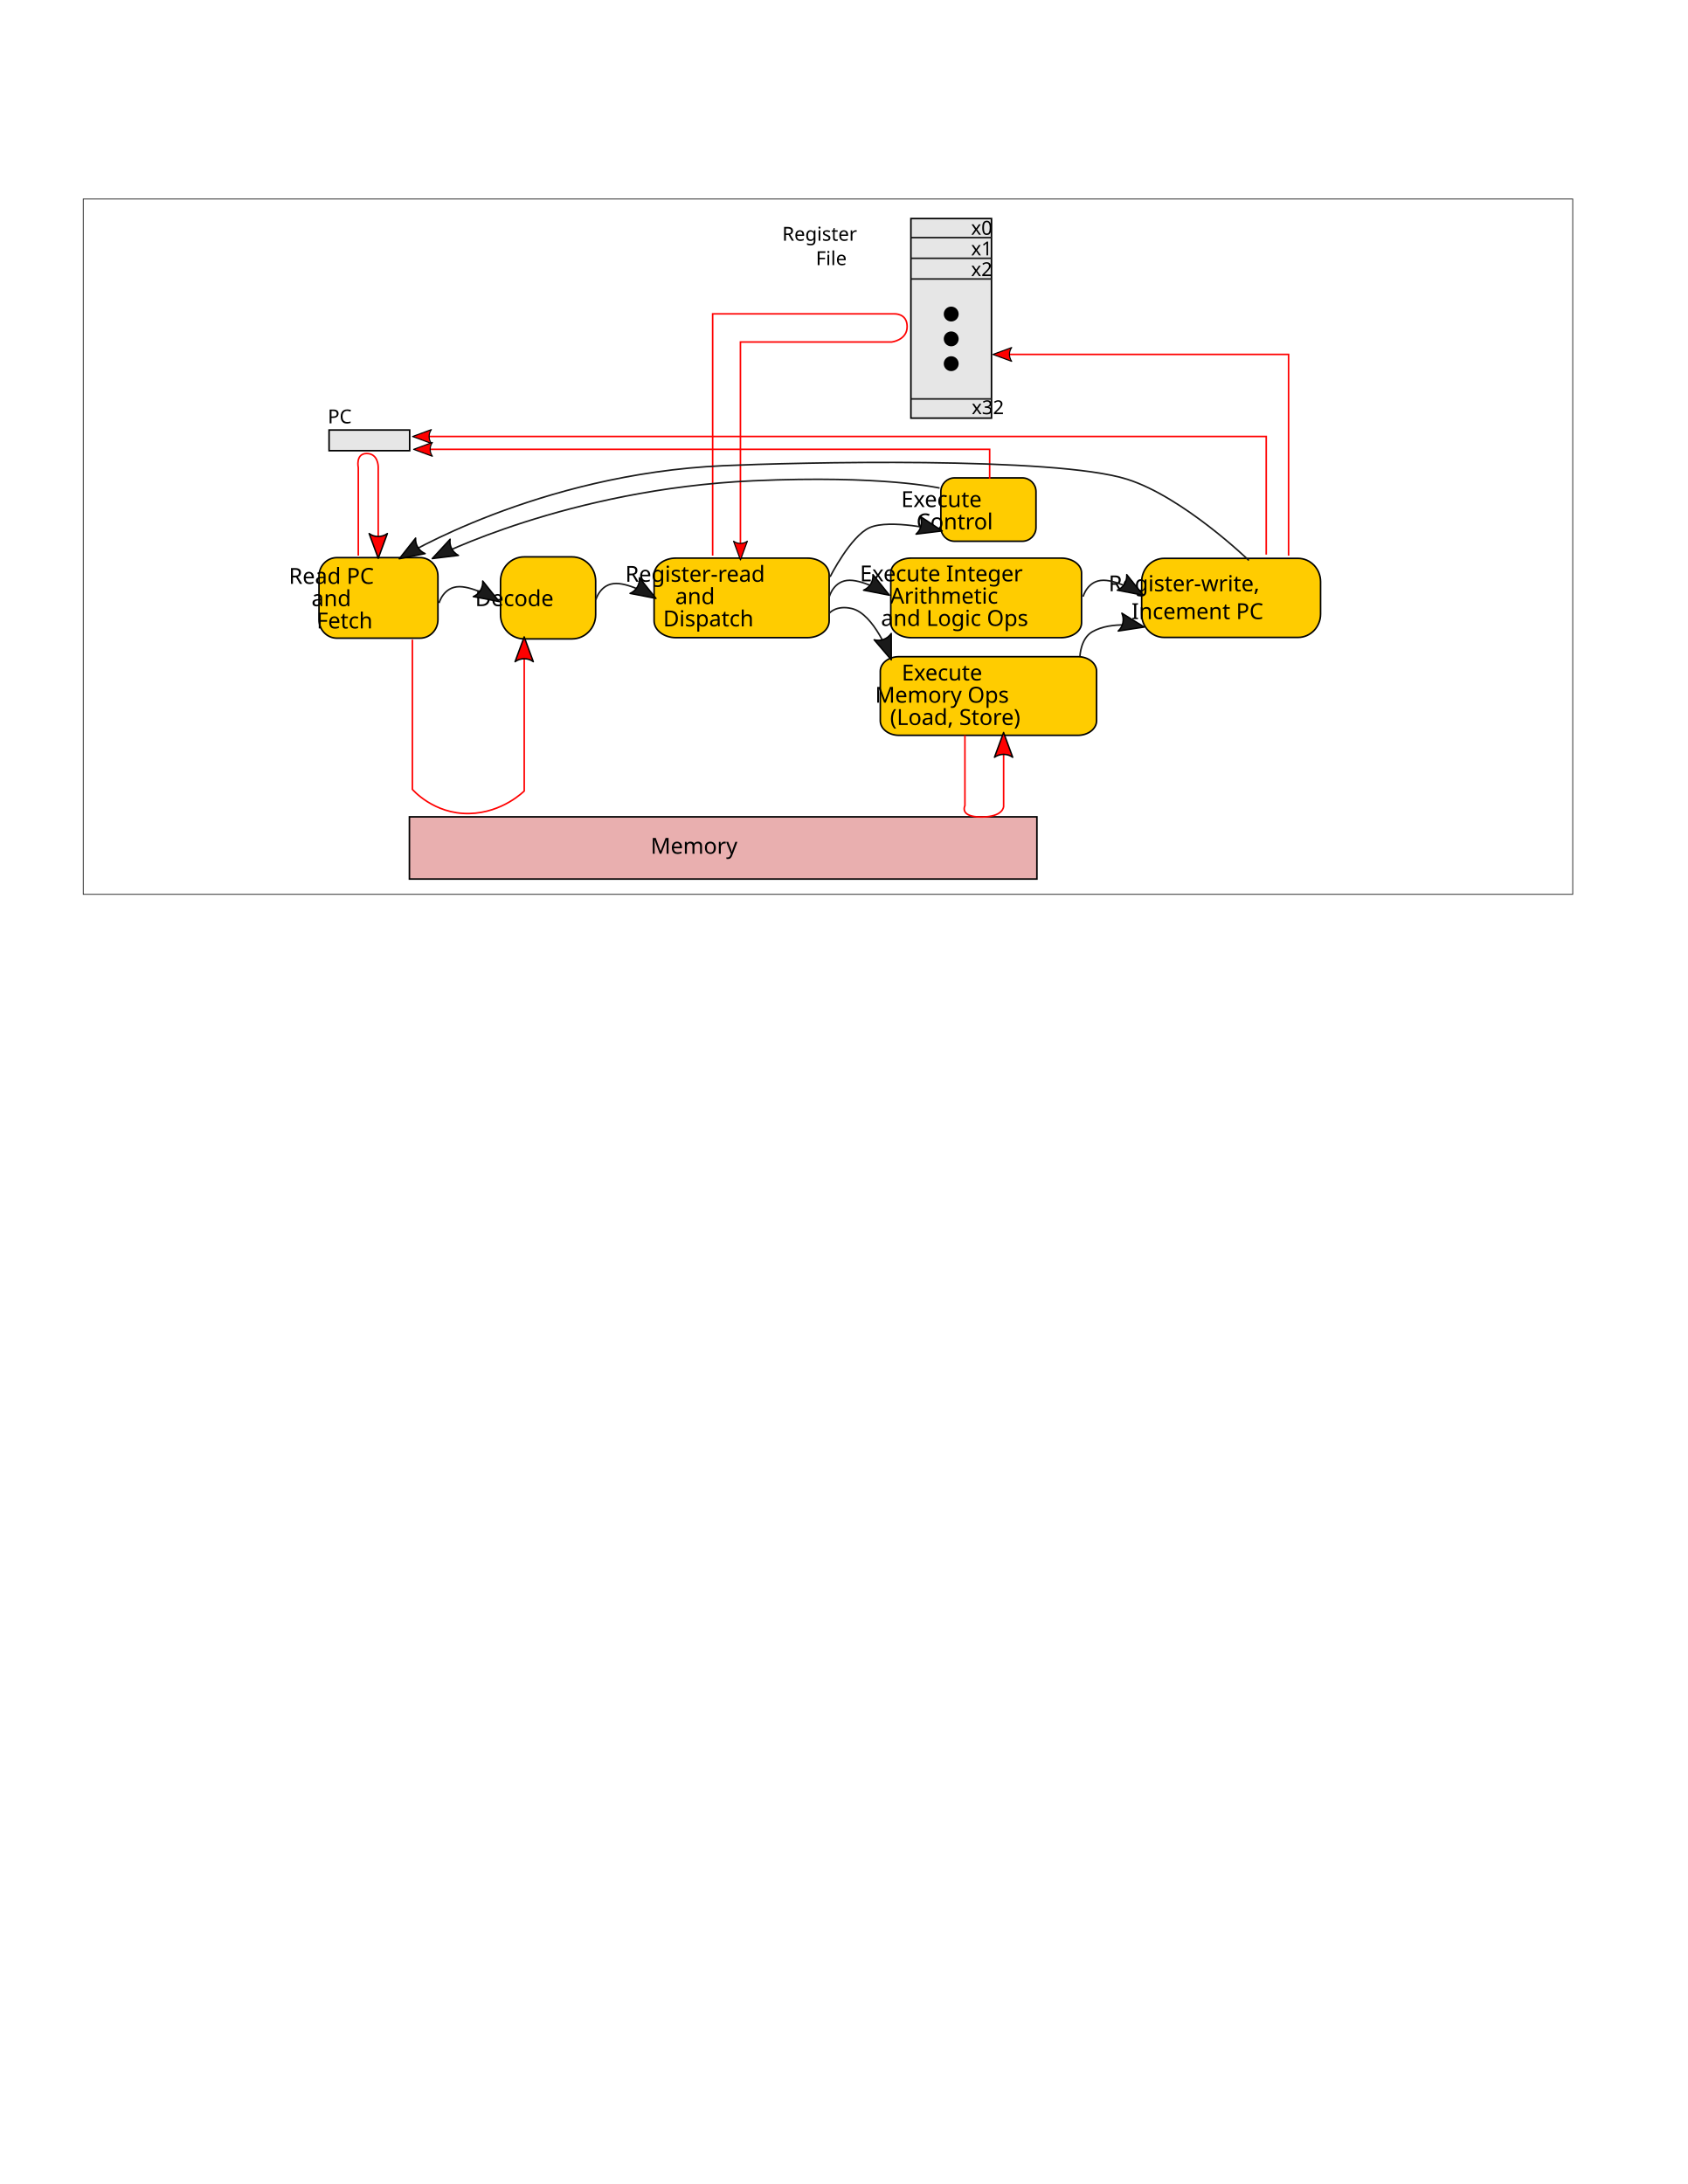
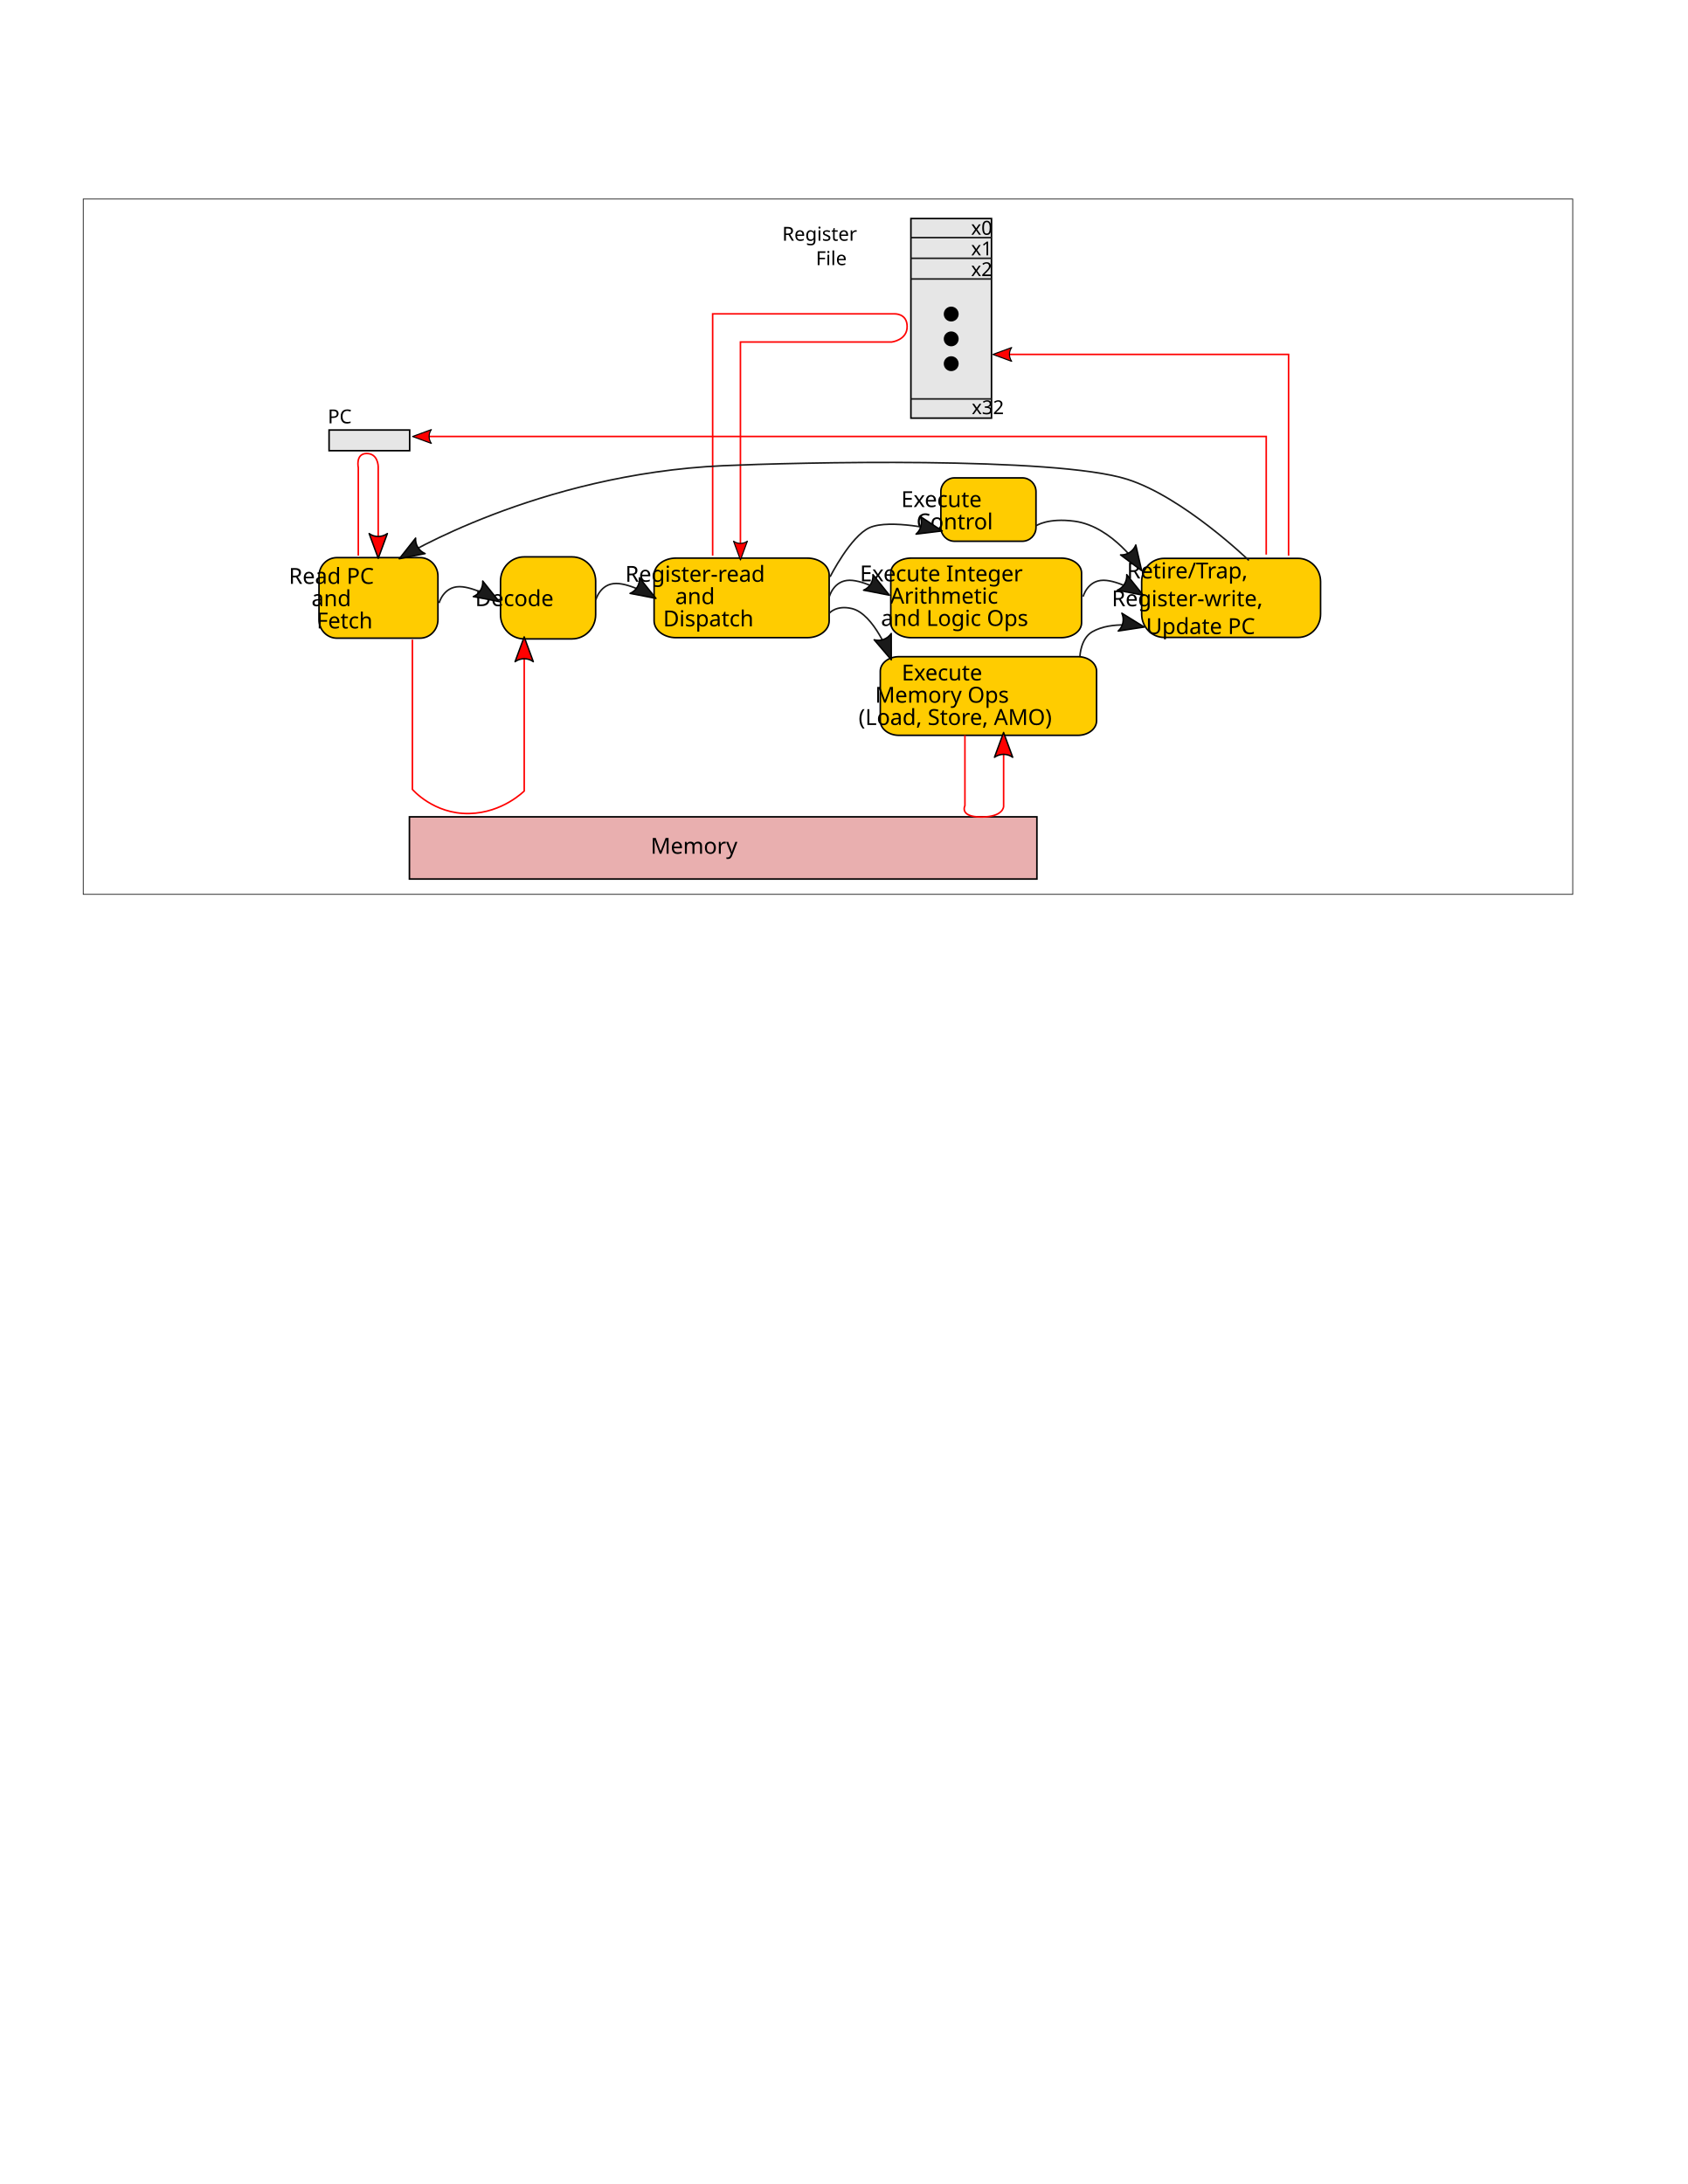
<svg xmlns="http://www.w3.org/2000/svg" width="8.5in" height="11in" viewBox="0 0 215.9 279.4" version="1.1" id="svg5">
  <defs id="defs2">
    <marker orient="auto" refY="0" refX="0" id="marker1275" style="overflow:visible" viewBox="0 0 12.481 9.526" markerWidth="12.481" markerHeight="9.526" preserveAspectRatio="xMidYMid">
      <path id="path1273" style="fill:context-stroke;fill-rule:evenodd;stroke:#000000;stroke-width:0.625;stroke-linejoin:round;stroke-opacity:1" d="M 8.719,4.034 -2.207,0.016 8.719,-4.002 c -1.745,2.372 -1.735,5.617 -6e-7,8.035 z" transform="matrix(-1.1,0,0,-1.1,-1.1,0)" />
    </marker>
    <marker orient="auto" refY="0" refX="0" id="marker1151" style="overflow:visible" viewBox="0 0 12.481 9.526" markerWidth="16.481" markerHeight="12.58" preserveAspectRatio="xMidYMid">
      <path id="path1149" style="fill:context-stroke;fill-rule:evenodd;stroke:#000000;stroke-width:0.625;stroke-linejoin:round;stroke-opacity:1" d="M 8.719,4.034 -2.207,0.016 8.719,-4.002 c -1.745,2.372 -1.735,5.617 -6e-7,8.035 z" transform="matrix(-1.1,0,0,-1.1,-1.1,0)" />
    </marker>
    <marker orient="auto" refY="0" refX="0" id="marker2878" style="overflow:visible">
      <path id="path2876" style="fill:context-stroke;fill-rule:evenodd;stroke:#000000;stroke-width:0.625;stroke-linejoin:round;stroke-opacity:1" d="M 8.719,4.034 -2.207,0.016 8.719,-4.002 c -1.745,2.372 -1.735,5.617 -6e-7,8.035 z" transform="scale(-0.6)" />
    </marker>
    <marker style="overflow:visible" id="marker1866" refX="0" refY="0" orient="auto">
      <path transform="scale(-0.6)" d="M 8.719,4.034 -2.207,0.016 8.719,-4.002 c -1.745,2.372 -1.735,5.617 -6e-7,8.035 z" style="fill:context-stroke;fill-rule:evenodd;stroke:#000000;stroke-width:0.625;stroke-linejoin:round;stroke-opacity:1" id="path1864" />
    </marker>
    <marker orient="auto" refY="0" refX="0" id="marker1538" style="overflow:visible">
      <path id="path1536" style="fill:context-stroke;fill-rule:evenodd;stroke:#000000;stroke-width:0.625;stroke-linejoin:round;stroke-opacity:1" d="M 8.719,4.034 -2.207,0.016 8.719,-4.002 c -1.745,2.372 -1.735,5.617 -6e-7,8.035 z" transform="scale(-0.6)" />
    </marker>
    <marker orient="auto" refY="0" refX="0" id="marker1351" style="overflow:visible">
      <path id="path1349" d="M 0,0 5,-5 -12.5,0 5,5 Z" style="fill:context-stroke;fill-rule:evenodd;stroke:#000000;stroke-width:1pt;stroke-opacity:1" transform="matrix(-0.4,0,0,-0.4,-4,0)" />
    </marker>
    <marker orient="auto" refY="0" refX="0" id="marker1263" style="overflow:visible">
      <path id="path1261" d="M 0,0 5,-5 -12.5,0 5,5 Z" style="fill:context-stroke;fill-rule:evenodd;stroke:#000000;stroke-width:1pt;stroke-opacity:1" transform="matrix(0.4,0,0,0.4,4,0)" />
    </marker>
    <marker orient="auto" refY="0" refX="0" id="marker1169" style="overflow:visible">
      <path id="path1167" d="M 0,0 5,-5 -12.5,0 5,5 Z" style="fill:context-stroke;fill-rule:evenodd;stroke:#000000;stroke-width:1pt;stroke-opacity:1" transform="matrix(-0.4,0,0,-0.4,-4,0)" />
    </marker>
    <marker orient="auto" refY="0" refX="0" id="marker1093" style="overflow:visible">
      <path id="path1091" d="M 0,0 5,-5 -12.5,0 5,5 Z" style="fill:context-stroke;fill-rule:evenodd;stroke:#000000;stroke-width:1pt;stroke-opacity:1" transform="matrix(0.4,0,0,0.4,4,0)" />
    </marker>
    <marker style="overflow:visible" id="Arrow1Mstart" refX="0" refY="0" orient="auto">
      <path transform="matrix(0.4,0,0,0.4,4,0)" style="fill:context-stroke;fill-rule:evenodd;stroke:context-stroke;stroke-width:1pt" d="M 0,0 5,-5 -12.5,0 5,5 Z" id="path2702" />
    </marker>
    <marker style="overflow:visible" id="marker2957" refX="0" refY="0" orient="auto">
      <path transform="scale(-0.6)" d="M 8.719,4.034 -2.207,0.016 8.719,-4.002 c -1.745,2.372 -1.735,5.617 -6e-7,8.035 z" style="fill:context-stroke;fill-rule:evenodd;stroke-width:0.625;stroke-linejoin:round" id="path2723" />
    </marker>
    <marker style="overflow:visible" id="Arrow2Lstart" refX="0" refY="0" orient="auto">
      <path transform="matrix(1.1,0,0,1.1,1.1,0)" d="M 8.719,4.034 -2.207,0.016 8.719,-4.002 c -1.745,2.372 -1.735,5.617 -6e-7,8.035 z" style="fill:context-stroke;fill-rule:evenodd;stroke-width:0.625;stroke-linejoin:round" id="path4796" />
    </marker>
    <marker style="overflow:visible" id="marker113098" refX="0" refY="0" orient="auto">
      <path transform="scale(-0.6)" d="M 8.719,4.034 -2.207,0.016 8.719,-4.002 c -1.745,2.372 -1.735,5.617 -6e-7,8.035 z" style="fill:context-stroke;fill-rule:evenodd;stroke-width:0.625;stroke-linejoin:round" id="path113096" />
    </marker>
    <marker style="overflow:visible" id="Arrow2Mend" refX="0" refY="0" orient="auto">
      <path transform="scale(-0.6)" d="M 8.719,4.034 -2.207,0.016 8.719,-4.002 c -1.745,2.372 -1.735,5.617 -6e-7,8.035 z" style="fill:context-stroke;fill-rule:evenodd;stroke-width:0.625;stroke-linejoin:round" id="path28079" />
    </marker>
    <marker style="overflow:visible" id="marker971" refX="0" refY="0" orient="auto">
      <path transform="scale(-0.6)" d="M 8.719,4.034 -2.207,0.016 8.719,-4.002 c -1.745,2.372 -1.735,5.617 -6e-7,8.035 z" style="fill:context-stroke;fill-rule:evenodd;stroke-width:0.625;stroke-linejoin:round" id="path969" />
    </marker>
    <marker orient="auto" refY="0" refX="0" id="marker1095" style="overflow:visible">
      <path id="path1093" style="fill:context-stroke;fill-rule:evenodd;stroke:#000000;stroke-width:0.625;stroke-linejoin:round;stroke-opacity:1" d="M 8.719,4.034 -2.207,0.016 8.719,-4.002 c -1.745,2.372 -1.735,5.617 -6e-7,8.035 z" transform="matrix(-1.1,0,0,-1.1,-1.1,0)" />
    </marker>
    <marker style="overflow:visible" id="marker6260" refX="0" refY="0" orient="auto" viewBox="0 0 12.481 9.526" markerWidth="12.481" markerHeight="9.526" preserveAspectRatio="xMidYMid">
      <path transform="matrix(-1.1,0,0,-1.1,-1.1,0)" d="M 8.719,4.034 -2.207,0.016 8.719,-4.002 c -1.745,2.372 -1.735,5.617 -6e-7,8.035 z" style="fill:context-stroke;fill-rule:evenodd;stroke:#000000;stroke-width:0.625;stroke-linejoin:round;stroke-opacity:1" id="path6258" />
    </marker>
  </defs>
  <g id="layer1">
    <rect style="fill:#e6e6e6;stroke:#000000;stroke-width:0.2;stroke-miterlimit:4;stroke-dasharray:none;stroke-opacity:1" id="rect36" width="10.309" height="25.531" x="116.519" y="27.96" />
    <text xml:space="preserve" style="font-size:2.822px;line-height:1.25;font-family:monospace;-inkscape-font-specification:monospace;letter-spacing:0px;word-spacing:0px;stroke-width:0.265" x="149.397" y="71.667" id="text153107" />
    <rect style="fill:none;stroke:#1a1a1a;stroke-width:0.1" id="rect1" width="190.527" height="88.952" x="10.648" y="25.46" />
    <rect style="fill:#ffcc00;stroke:#000000;stroke-width:0.2;stroke-miterlimit:4;stroke-dasharray:none;stroke-opacity:1" id="rect22" width="15.214" height="10.305" x="40.804" y="71.336" ry="2.368" rx="2.293" />
    <text xml:space="preserve" style="font-size:2.822px;line-height:1;font-family:monospace;-inkscape-font-specification:monospace;letter-spacing:0px;word-spacing:0px;stroke-width:0.265" x="48.328" y="74.691" id="text23">
      <tspan style="font-style:normal;font-variant:normal;font-weight:normal;font-stretch:normal;font-size:2.822px;line-height:1;font-family:sans-serif;-inkscape-font-specification:sans-serif;text-align:center;text-anchor:middle;stroke-width:0.265" x="48.328" y="74.691" id="tspan24">Read PC</tspan>
      <tspan style="font-style:normal;font-variant:normal;font-weight:normal;font-stretch:normal;font-size:2.822px;line-height:1;font-family:sans-serif;-inkscape-font-specification:sans-serif;text-align:center;text-anchor:middle;stroke-width:0.265" x="48.328" y="77.543" id="tspan54">and</tspan>
      <tspan style="font-style:normal;font-variant:normal;font-weight:normal;font-stretch:normal;font-size:2.822px;line-height:1;font-family:sans-serif;-inkscape-font-specification:sans-serif;text-align:center;text-anchor:middle;stroke-width:0.265" x="48.328" y="80.394" id="tspan55">Fetch</tspan>
    </text>
    <rect style="fill:#e9afaf;stroke:#000000;stroke-width:0.2;stroke-miterlimit:4;stroke-dasharray:none;stroke-opacity:1" id="rect29" width="80.266" height="7.957" x="52.37" y="104.498" />
    <text xml:space="preserve" style="font-size:2.822px;line-height:1.25;font-family:monospace;-inkscape-font-specification:monospace;letter-spacing:0px;word-spacing:0px;stroke-width:0.265" x="93.021" y="109.218" id="text29">
      <tspan style="font-style:normal;font-variant:normal;font-weight:normal;font-stretch:normal;font-size:2.822px;font-family:sans-serif;-inkscape-font-specification:sans-serif;text-align:center;text-anchor:middle;stroke-width:0.265" x="93.021" y="109.218" id="tspan29">Memory</tspan>
    </text>
    <path style="fill:none;stroke:#1a1a1a;stroke-width:0.2;stroke-dasharray:none" d="m 116.52,30.397 h 10.309" id="path1" />
    <path style="fill:none;stroke:#1a1a1a;stroke-width:0.2;stroke-dasharray:none" d="m 116.52,33.043 h 10.309" id="path2" />
    <path style="fill:none;stroke:#1a1a1a;stroke-width:0.2;stroke-dasharray:none" d="m 116.52,35.689 h 10.309" id="path3" />
    <path style="fill:none;stroke:#1a1a1a;stroke-width:0.2;stroke-dasharray:none" d="m 116.52,51.034 h 10.309" id="path4" />
    <text xml:space="preserve" style="font-size:2.469px;line-height:1.25;font-family:monospace;-inkscape-font-specification:monospace;letter-spacing:0px;word-spacing:0px;stroke-width:0.265" x="129.289" y="30.028" id="text6">
      <tspan style="font-style:normal;font-variant:normal;font-weight:normal;font-stretch:normal;font-size:2.469px;font-family:sans-serif;-inkscape-font-specification:sans-serif;text-align:center;text-anchor:middle;stroke-width:0.265" x="129.289" y="30.028" id="tspan6">x0</tspan>
    </text>
    <text xml:space="preserve" style="font-size:2.469px;line-height:1.25;font-family:monospace;-inkscape-font-specification:monospace;letter-spacing:0px;word-spacing:0px;stroke-width:0.265" x="129.289" y="32.674" id="text7">
      <tspan style="font-style:normal;font-variant:normal;font-weight:normal;font-stretch:normal;font-size:2.469px;font-family:sans-serif;-inkscape-font-specification:sans-serif;text-align:center;text-anchor:middle;stroke-width:0.265" x="129.289" y="32.674" id="tspan7">x1</tspan>
    </text>
    <text xml:space="preserve" style="font-size:2.469px;line-height:1.25;font-family:monospace;-inkscape-font-specification:monospace;letter-spacing:0px;word-spacing:0px;stroke-width:0.265" x="129.289" y="35.32" id="text9">
      <tspan style="font-style:normal;font-variant:normal;font-weight:normal;font-stretch:normal;font-size:2.469px;font-family:sans-serif;-inkscape-font-specification:sans-serif;text-align:center;text-anchor:middle;stroke-width:0.265" x="129.289" y="35.32" id="tspan9">x2</tspan>
    </text>
    <text xml:space="preserve" style="font-size:2.469px;line-height:1.25;font-family:monospace;-inkscape-font-specification:monospace;letter-spacing:0px;word-spacing:0px;stroke-width:0.265" x="130.073" y="52.984" id="text10">
      <tspan style="font-style:normal;font-variant:normal;font-weight:normal;font-stretch:normal;font-size:2.469px;font-family:sans-serif;-inkscape-font-specification:sans-serif;text-align:center;text-anchor:middle;stroke-width:0.265" x="130.073" y="52.984" id="tspan10">x32</tspan>
    </text>
    <g id="g14779" transform="rotate(90,138.5194,83.69155)">
      <circle style="fill:#000000;stroke:#000000;stroke-width:0.265;stroke-opacity:1" id="path14690" cx="95.004" cy="100.537" r="0.82" />
      <circle style="fill:#000000;stroke:#000000;stroke-width:0.265;stroke-opacity:1" id="circle14772" cx="98.179" cy="100.537" r="0.82" />
      <circle style="fill:#000000;stroke:#000000;stroke-width:0.265;stroke-opacity:1" id="circle14774" cx="101.354" cy="100.537" r="0.82" />
    </g>
    <rect style="fill:#e6e6e6;stroke:#000000;stroke-width:0.2;stroke-miterlimit:4;stroke-dasharray:none;stroke-opacity:1" id="rect11" width="10.309" height="2.643" x="42.093" y="55.012" />
    <text xml:space="preserve" style="font-size:2.469px;line-height:1.25;font-family:monospace;-inkscape-font-specification:monospace;letter-spacing:0px;word-spacing:0px;stroke-width:0.265" x="47.175" y="54.158" id="text11">
      <tspan style="font-style:normal;font-variant:normal;font-weight:normal;font-stretch:normal;font-size:2.469px;font-family:sans-serif;-inkscape-font-specification:sans-serif;text-align:center;text-anchor:middle;stroke-width:0.265" x="47.175" y="54.158" id="tspan11">PC</tspan>
    </text>
    <rect style="fill:#ffcc00;stroke:#000000;stroke-width:0.2;stroke-miterlimit:4;stroke-dasharray:none;stroke-opacity:1" id="rect12" width="12.169" height="10.494" x="64.024" y="71.241" ry="3.102" rx="3.027" />
    <text xml:space="preserve" style="font-size:2.822px;line-height:1.25;font-family:monospace;-inkscape-font-specification:monospace;letter-spacing:0px;word-spacing:0px;stroke-width:0.265" x="70.04" y="77.539" id="text13">
      <tspan style="font-style:normal;font-variant:normal;font-weight:normal;font-stretch:normal;font-size:2.822px;font-family:sans-serif;-inkscape-font-specification:sans-serif;text-align:center;text-anchor:middle;stroke-width:0.265" x="70.04" y="77.539" id="tspan13">Decode</tspan>
    </text>
    <rect style="fill:#ffcc00;stroke:#000000;stroke-width:0.2;stroke-miterlimit:4;stroke-dasharray:none;stroke-opacity:1" id="rect13" width="22.391" height="10.176" x="83.67" y="71.4" ry="2.152" rx="2.793" />
    <text xml:space="preserve" style="font-size:2.822px;line-height:1;font-family:monospace;-inkscape-font-specification:monospace;letter-spacing:0px;word-spacing:0px;stroke-width:0.265" x="94.855" y="74.425" id="text17">
      <tspan style="font-style:normal;font-variant:normal;font-weight:normal;font-stretch:normal;font-size:2.822px;line-height:1;font-family:sans-serif;-inkscape-font-specification:sans-serif;text-align:center;text-anchor:middle;stroke-width:0.265" x="94.855" y="74.425" id="tspan17">Register-read</tspan>
      <tspan style="font-style:normal;font-variant:normal;font-weight:normal;font-stretch:normal;font-size:2.822px;line-height:1;font-family:sans-serif;-inkscape-font-specification:sans-serif;text-align:center;text-anchor:middle;stroke-width:0.265" x="94.855" y="77.277" id="tspan23">and</tspan>
      <tspan style="font-style:normal;font-variant:normal;font-weight:normal;font-stretch:normal;font-size:2.822px;line-height:1;font-family:sans-serif;-inkscape-font-specification:sans-serif;text-align:center;text-anchor:middle;stroke-width:0.265" x="94.855" y="80.128" id="tspan27">Dispatch</tspan>
    </text>
    <rect style="fill:#ffcc00;stroke:#000000;stroke-width:0.2;stroke-miterlimit:4;stroke-dasharray:none;stroke-opacity:1" id="rect18" width="12.169" height="8.109" x="120.35" y="61.135" ry="1.763" rx="1.758" />
    <text xml:space="preserve" style="font-size:2.822px;line-height:1;font-family:monospace;-inkscape-font-specification:monospace;letter-spacing:0px;word-spacing:0px;stroke-width:0.265" x="126.366" y="64.869" id="text18">
      <tspan style="font-style:normal;font-variant:normal;font-weight:normal;font-stretch:normal;font-size:2.822px;line-height:1;font-family:sans-serif;-inkscape-font-specification:sans-serif;text-align:center;text-anchor:middle;stroke-width:0.265" x="126.366" y="64.869" id="tspan18">Execute</tspan>
      <tspan style="font-style:normal;font-variant:normal;font-weight:normal;font-stretch:normal;font-size:2.822px;line-height:1;font-family:sans-serif;-inkscape-font-specification:sans-serif;text-align:center;text-anchor:middle;stroke-width:0.265" x="126.366" y="67.72" id="tspan32">Control</tspan>
    </text>
    <rect style="fill:#ffcc00;stroke:#000000;stroke-width:0.2;stroke-miterlimit:4;stroke-dasharray:none;stroke-opacity:1" id="rect19" width="22.885" height="10.113" x="146.035" y="71.432" ry="2.989" rx="2.88" />
-     <text xml:space="preserve" style="font-size:2.822px;line-height:1.25;font-family:monospace;-inkscape-font-specification:monospace;letter-spacing:0px;word-spacing:0px;stroke-width:0.265" x="157.409" y="75.642" id="text20">
-       <tspan style="font-style:normal;font-variant:normal;font-weight:normal;font-stretch:normal;font-size:2.822px;font-family:sans-serif;-inkscape-font-specification:sans-serif;text-align:center;text-anchor:middle;stroke-width:0.265" x="157.409" y="75.642" id="tspan67">Register-write,</tspan>
-       <tspan style="font-style:normal;font-variant:normal;font-weight:normal;font-stretch:normal;font-size:2.822px;font-family:sans-serif;-inkscape-font-specification:sans-serif;text-align:center;text-anchor:middle;stroke-width:0.265" x="157.409" y="79.199" id="tspan68">Incement PC</tspan>
+     <text xml:space="preserve" style="font-size:2.822px;line-height:1.25;font-family:monospace;-inkscape-font-specification:monospace;letter-spacing:0px;word-spacing:0px;stroke-width:0.265" x="157.819" y="74.002" id="text20">
+       <tspan style="font-style:normal;font-variant:normal;font-weight:normal;font-stretch:normal;font-size:2.822px;font-family:sans-serif;-inkscape-font-specification:sans-serif;text-align:center;text-anchor:middle;stroke-width:0.265" x="157.819" y="74.002" id="tspan67">Retire/Trap,</tspan>
+       <tspan style="font-style:normal;font-variant:normal;font-weight:normal;font-stretch:normal;font-size:2.822px;font-family:sans-serif;-inkscape-font-specification:sans-serif;text-align:center;text-anchor:middle;stroke-width:0.265" x="157.819" y="77.559" id="tspan5">Register-write,</tspan>
+       <tspan style="font-style:normal;font-variant:normal;font-weight:normal;font-stretch:normal;font-size:2.822px;font-family:sans-serif;-inkscape-font-specification:sans-serif;text-align:center;text-anchor:middle;stroke-width:0.265" x="157.819" y="81.116" id="tspan68">Update PC</tspan>
    </text>
    <rect style="fill:#ffcc00;stroke:#000000;stroke-width:0.2;stroke-miterlimit:4;stroke-dasharray:none;stroke-opacity:1" id="rect39" width="24.4" height="10.177" x="113.946" y="71.4" ry="1.885" rx="2.61" />
    <text xml:space="preserve" style="font-size:2.822px;line-height:1;font-family:monospace;-inkscape-font-specification:monospace;letter-spacing:0px;word-spacing:0px;stroke-width:0.265" x="126.353" y="74.372" id="text46">
      <tspan style="font-style:normal;font-variant:normal;font-weight:normal;font-stretch:normal;font-size:2.822px;line-height:1;font-family:sans-serif;-inkscape-font-specification:sans-serif;text-align:center;text-anchor:middle;stroke-width:0.265" x="126.353" y="74.372" id="tspan41">Execute Integer</tspan>
      <tspan style="font-style:normal;font-variant:normal;font-weight:normal;font-stretch:normal;font-size:2.822px;line-height:1;font-family:sans-serif;-inkscape-font-specification:sans-serif;text-align:center;text-anchor:middle;stroke-width:0.265" x="126.353" y="77.223" id="tspan47"> Arithmetic</tspan>
      <tspan style="font-style:normal;font-variant:normal;font-weight:normal;font-stretch:normal;font-size:2.822px;line-height:1;font-family:sans-serif;-inkscape-font-specification:sans-serif;text-align:center;text-anchor:middle;stroke-width:0.265" x="126.353" y="80.074" id="tspan46">and Logic Ops</tspan>
    </text>
    <rect style="fill:#ffcc00;stroke:#000000;stroke-width:0.2;stroke-miterlimit:4;stroke-dasharray:none;stroke-opacity:1" id="rect49" width="27.666" height="10.062" x="112.602" y="84.008" ry="1.864" rx="2.389" />
    <text xml:space="preserve" style="font-size:2.822px;line-height:1;font-family:monospace;-inkscape-font-specification:monospace;letter-spacing:0px;word-spacing:0px;stroke-width:0.265" x="126.435" y="87.046" id="text51">
      <tspan style="font-style:normal;font-variant:normal;font-weight:normal;font-stretch:normal;font-size:2.822px;line-height:1;font-family:sans-serif;-inkscape-font-specification:sans-serif;text-align:center;text-anchor:middle;stroke-width:0.265" x="126.435" y="87.046" id="tspan49">Execute</tspan>
      <tspan style="font-style:normal;font-variant:normal;font-weight:normal;font-stretch:normal;font-size:2.822px;line-height:1;font-family:sans-serif;-inkscape-font-specification:sans-serif;text-align:center;text-anchor:middle;stroke-width:0.265" x="126.435" y="89.897" id="tspan51">Memory Ops</tspan>
-       <tspan style="font-style:normal;font-variant:normal;font-weight:normal;font-stretch:normal;font-size:2.822px;line-height:1;font-family:sans-serif;-inkscape-font-specification:sans-serif;text-align:center;text-anchor:middle;stroke-width:0.265" x="126.435" y="92.748" id="tspan53">(Load, Store)</tspan>
+       <tspan style="font-style:normal;font-variant:normal;font-weight:normal;font-stretch:normal;font-size:2.822px;line-height:1;font-family:sans-serif;-inkscape-font-specification:sans-serif;text-align:center;text-anchor:middle;stroke-width:0.265" x="126.435" y="92.748" id="tspan53">(Load, Store, AMO)</tspan>
    </text>
    <path style="fill:none;stroke:#ff0000;stroke-width:0.2;stroke-dasharray:none;marker-end:url(#marker1151)" d="m 52.753,81.827 v 19.158 c 0,0 2.708,3.189 7.279,3.09 4.292,-0.093 7.024,-2.884 7.024,-2.884 V 81.827" id="path55" />
    <path style="fill:none;stroke:#1a1a1a;stroke-width:0.2;stroke-dasharray:none;marker-end:url(#marker1151)" d="m 56.166,77.146 c 0,0 0.551,-2.093 2.604,-2.093 1.914,0 4.785,1.735 4.785,1.735" id="path56" />
    <path style="fill:none;stroke:#ff0000;stroke-width:0.2;stroke-dasharray:none;marker-end:url(#marker1151)" d="m 123.429,94.058 v 9.007 c 0,0 -0.761,1.453 2.094,1.453 2.855,0 2.855,-1.356 2.855,-1.356 v -9.104" id="path57" />
    <path style="fill:none;stroke:#1a1a1a;stroke-width:0.2;stroke-dasharray:none;marker-end:url(#marker1151)" d="m 106.177,73.796 c 0,0 2.629,-5.209 5.06,-6.294 2.587,-1.154 8.95,0.346 8.95,0.346" id="path60" />
    <path style="fill:none;stroke:#1a1a1a;stroke-width:0.2;stroke-dasharray:none;marker-end:url(#marker1151)" d="m 138.14,83.957 c 0,0 0.083,-2.281 1.585,-3.137 2.522,-1.438 6.305,-0.666 6.305,-0.666" id="path64" />
    <path style="fill:none;stroke:#ff0000;stroke-width:0.2;stroke-dasharray:none;marker-end:url(#marker1151)" d="M 45.832,71.08 V 59.831 c 0,0 -0.392,-1.814 1.078,-1.814 1.47,0 1.47,1.693 1.47,1.693 v 11.37" id="path65" />
    <path style="fill:none;stroke:#ff0000;stroke-width:0.2;stroke-dasharray:none;marker-end:url(#marker1275)" d="M 91.158,71.082 V 40.152 h 23.246 c 0,0 1.633,-0.096 1.633,1.633 0,1.729 -1.969,1.969 -1.969,1.969 H 94.712 v 27.616" id="path66" />
    <path style="fill:none;stroke:#ff0000;stroke-width:0.2;stroke-dasharray:none;marker-end:url(#marker1275)" d="M 164.828,71.082 V 45.339 h -37.554" id="path67" />
    <path style="fill:none;stroke:#ff0000;stroke-width:0.2;stroke-dasharray:none;marker-end:url(#marker1275)" d="M 161.97,70.949 V 55.838 H 53.041" id="path68" />
-     <path style="fill:none;stroke:#ff0000;stroke-width:0.2;stroke-dasharray:none;marker-end:url(#marker1275)" d="M 126.591,61.248 V 57.483 H 53.173" id="path69" />
    <path style="fill:none;stroke:#1a1a1a;stroke-width:0.2;stroke-dasharray:none;marker-end:url(#marker1151)" d="m 76.216,76.737 c 0,0 0.551,-2.093 2.604,-2.093 1.914,0 4.785,1.735 4.785,1.735" id="path70" />
    <path style="fill:none;stroke:#1a1a1a;stroke-width:0.2;stroke-dasharray:none;marker-end:url(#marker1151)" d="m 106.085,76.328 c 0,0 0.551,-2.093 2.604,-2.093 1.914,0 4.785,1.735 4.785,1.735" id="path71" />
    <path style="fill:none;stroke:#1a1a1a;stroke-width:0.2;stroke-dasharray:none;marker-end:url(#marker1151)" d="m 106.085,78.445 c 0,0 0.88,-1.067 2.877,-0.592 2.869,0.682 4.922,6.236 4.922,6.236" id="path72" />
    <path style="fill:none;stroke:#1a1a1a;stroke-width:0.2;stroke-dasharray:none;marker-end:url(#marker1151)" d="m 138.546,76.328 c 0,0 0.551,-2.093 2.604,-2.093 1.914,0 4.785,1.735 4.785,1.735" id="path73" />
-     <path style="fill:none;stroke:#1a1a1a;stroke-width:0.2;stroke-dasharray:none;marker-end:url(#marker1151)" d="m 120.187,62.436 c 0,0 -7.287,-1.676 -23.826,-0.93 -23.758,1.071 -40.763,9.792 -40.763,9.792" id="path74" />
    <text xml:space="preserve" style="font-size:2.469px;line-height:1.25;font-family:monospace;-inkscape-font-specification:monospace;letter-spacing:0px;word-spacing:0px;stroke-width:0.265" x="110.051" y="30.8" id="text74">
      <tspan style="font-style:normal;font-variant:normal;font-weight:normal;font-stretch:normal;font-size:2.469px;font-family:sans-serif;-inkscape-font-specification:sans-serif;text-align:center;text-anchor:middle;stroke-width:0.265" x="110.051" y="30.8" id="tspan74">Register</tspan>
      <tspan style="font-style:normal;font-variant:normal;font-weight:normal;font-stretch:normal;font-size:2.469px;font-family:sans-serif;-inkscape-font-specification:sans-serif;text-align:center;text-anchor:middle;stroke-width:0.265" x="110.051" y="33.912" id="tspan75">File</tspan>
    </text>
    <path style="fill:none;stroke:#1a1a1a;stroke-width:0.2;stroke-dasharray:none;marker-end:url(#marker1151)" d="m 159.752,71.697 c 0,0 -8.391,-8.105 -15.549,-10.379 C 134.892,58.36 101.647,59.165 92.514,59.576 68.756,60.647 51.366,71.298 51.366,71.298" id="path75" />
+     <path style="fill:none;stroke:#1a1a1a;stroke-width:0.2;stroke-dasharray:none;marker-end:url(#marker1151)" d="m 132.546,67.254 c 0,0 1.5,-1.033 4.905,-0.574 4.892,0.66 8.393,6.038 8.393,6.038" id="path5" />
  </g>
</svg>
